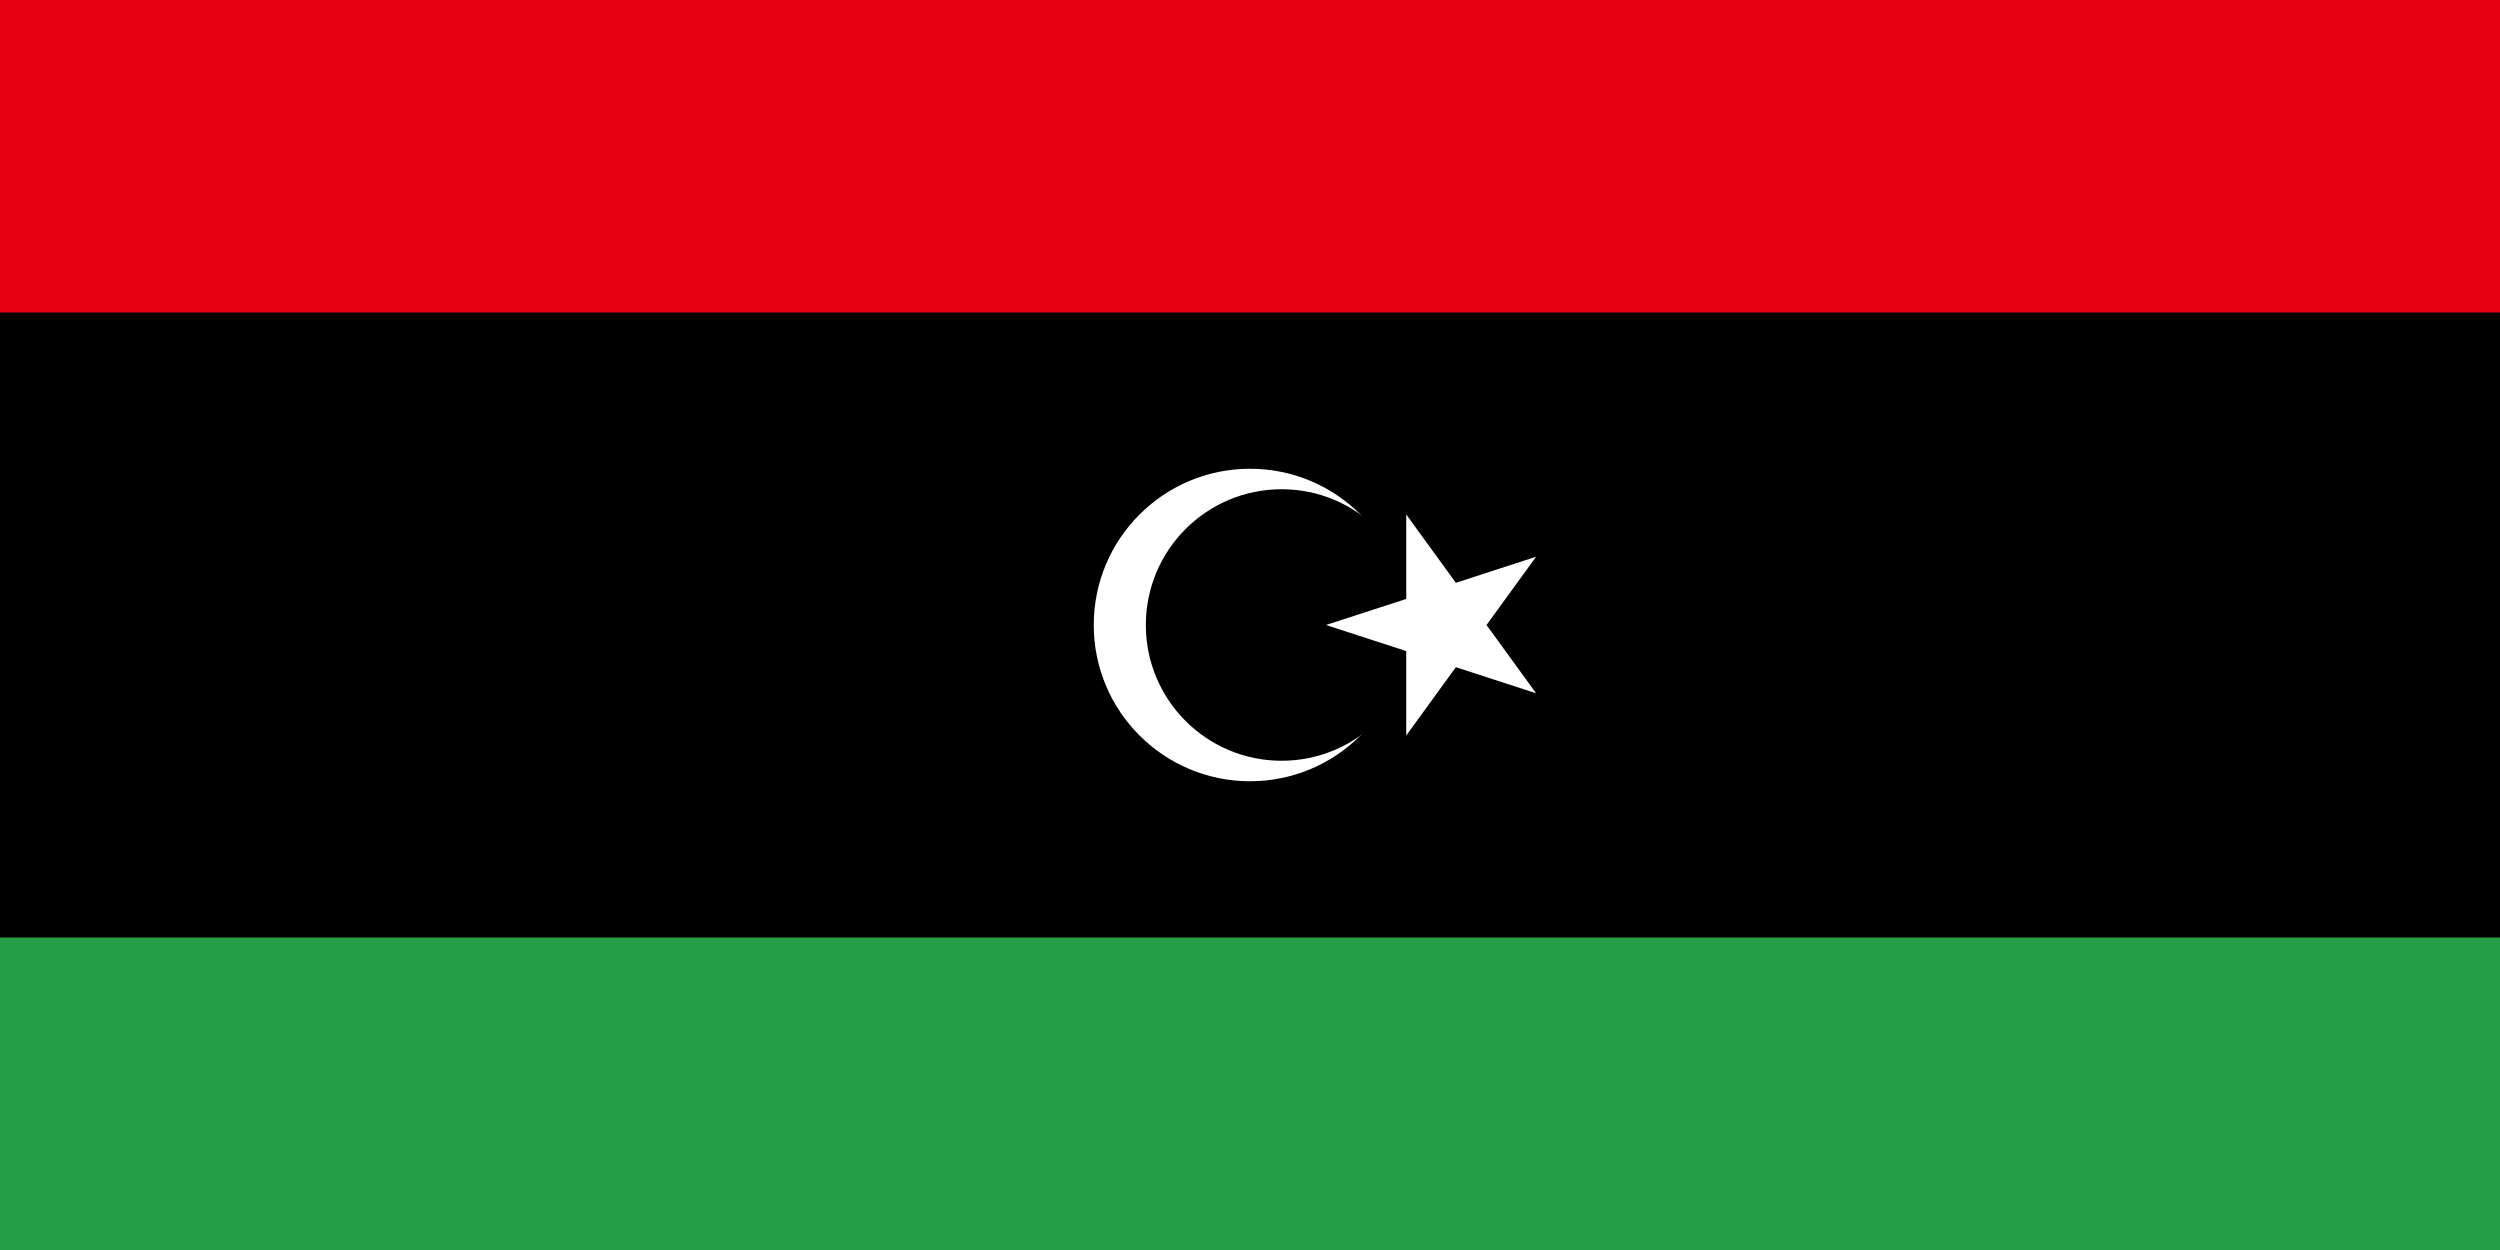
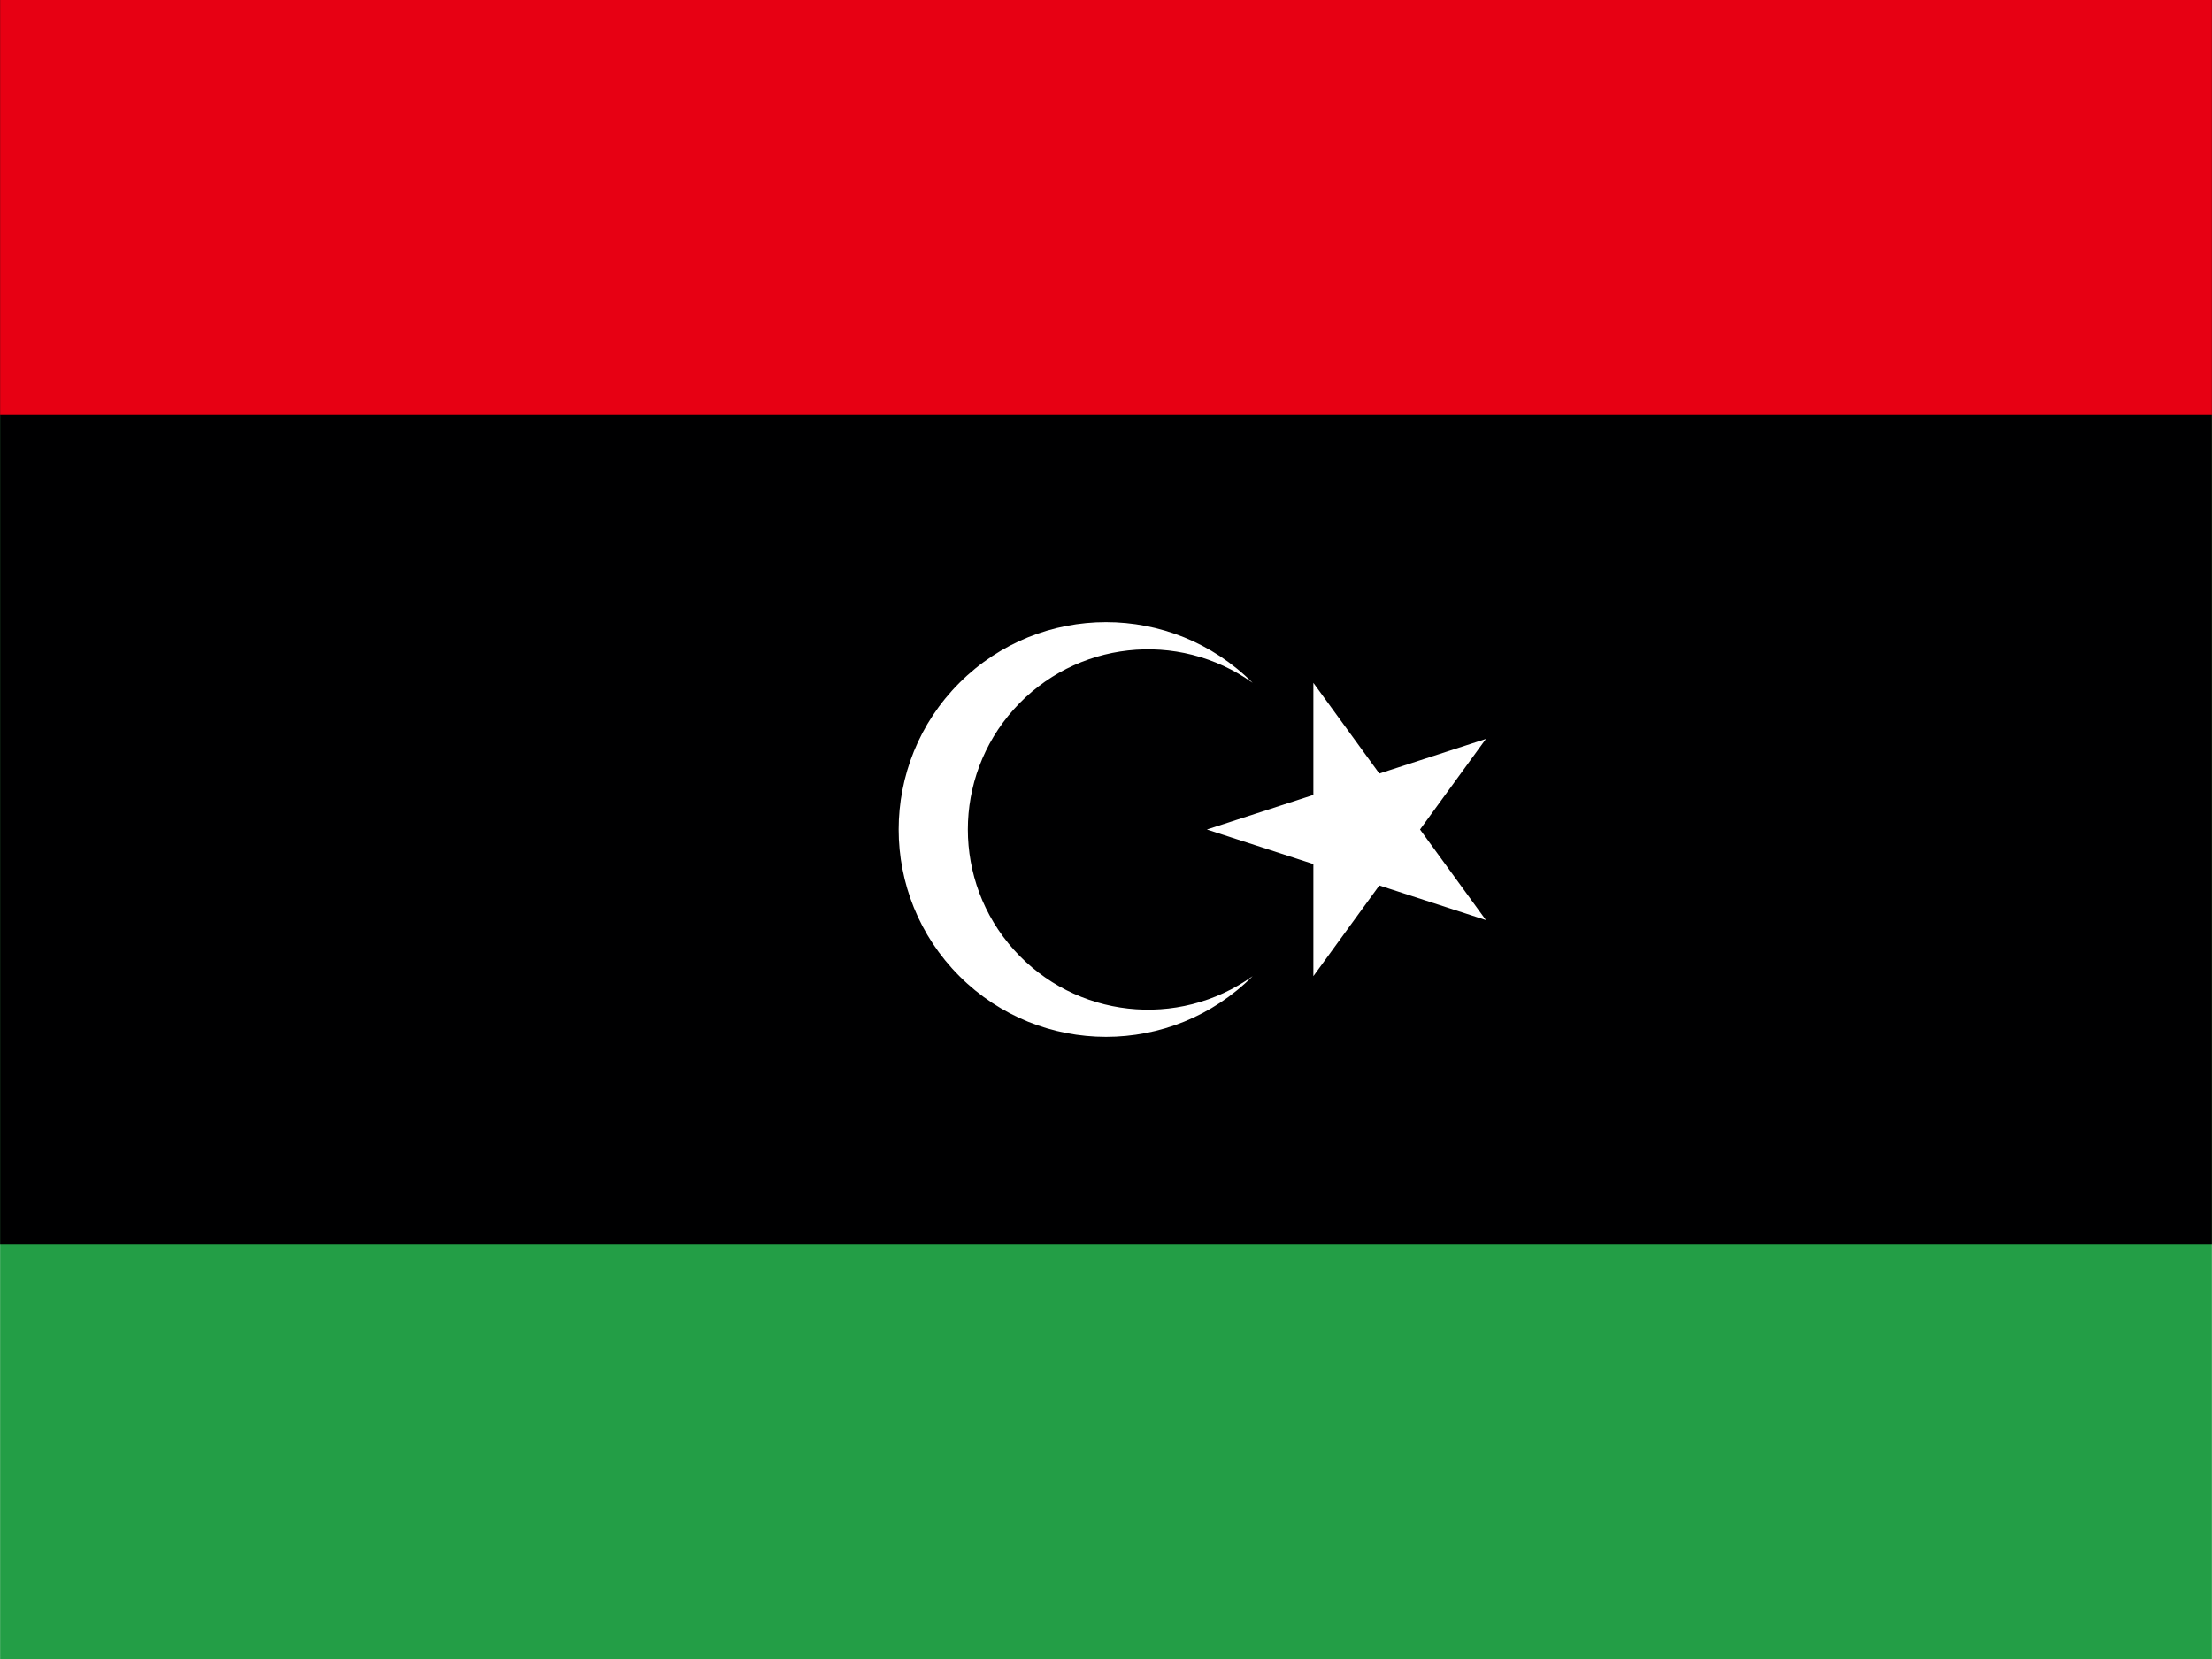
- <svg xmlns="http://www.w3.org/2000/svg" width="960" height="480">
-   <path fill="#239e46" d="M0 0h960v480H0z" />
-   <path d="M0 0h960v360H0z" />
-   <path fill="#e70013" d="M0 0h960v120H0z" />
-   <circle cx="480" cy="240" r="60" fill="#fff" />
-   <circle cx="492.132" cy="240" r="52.132" />
-   <path d="m509.175 240 80.7-26.221L540 282.426v-84.852l49.875 68.647z" fill="#fff" />
+ <svg xmlns="http://www.w3.org/2000/svg" id="flag-icons-ly" viewBox="0 0 640 480">
+   <defs>
+     <clipPath id="ly-a">
+       <path d="M166.7-20h666.6v500H166.7z" />
+     </clipPath>
+   </defs>
+   <g clip-path="url(#ly-a)" transform="matrix(.96 0 0 .96 -160 19.2)">
+     <path fill="#239e46" d="M0-20h1000v500H0z" />
+     <path fill="#000001" d="M0-20h1000v375H0z" />
+     <path fill="#e70013" d="M0-20h1000v125H0z" />
+     <path fill="#fff" d="M544.2 185.8a54.3 54.3 0 1 0 0 88.4 62.5 62.5 0 1 1 0-88.4M530.4 230l84.1-27.3-52 71.5v-88.4l52 71.5z" />
+   </g>
</svg>
